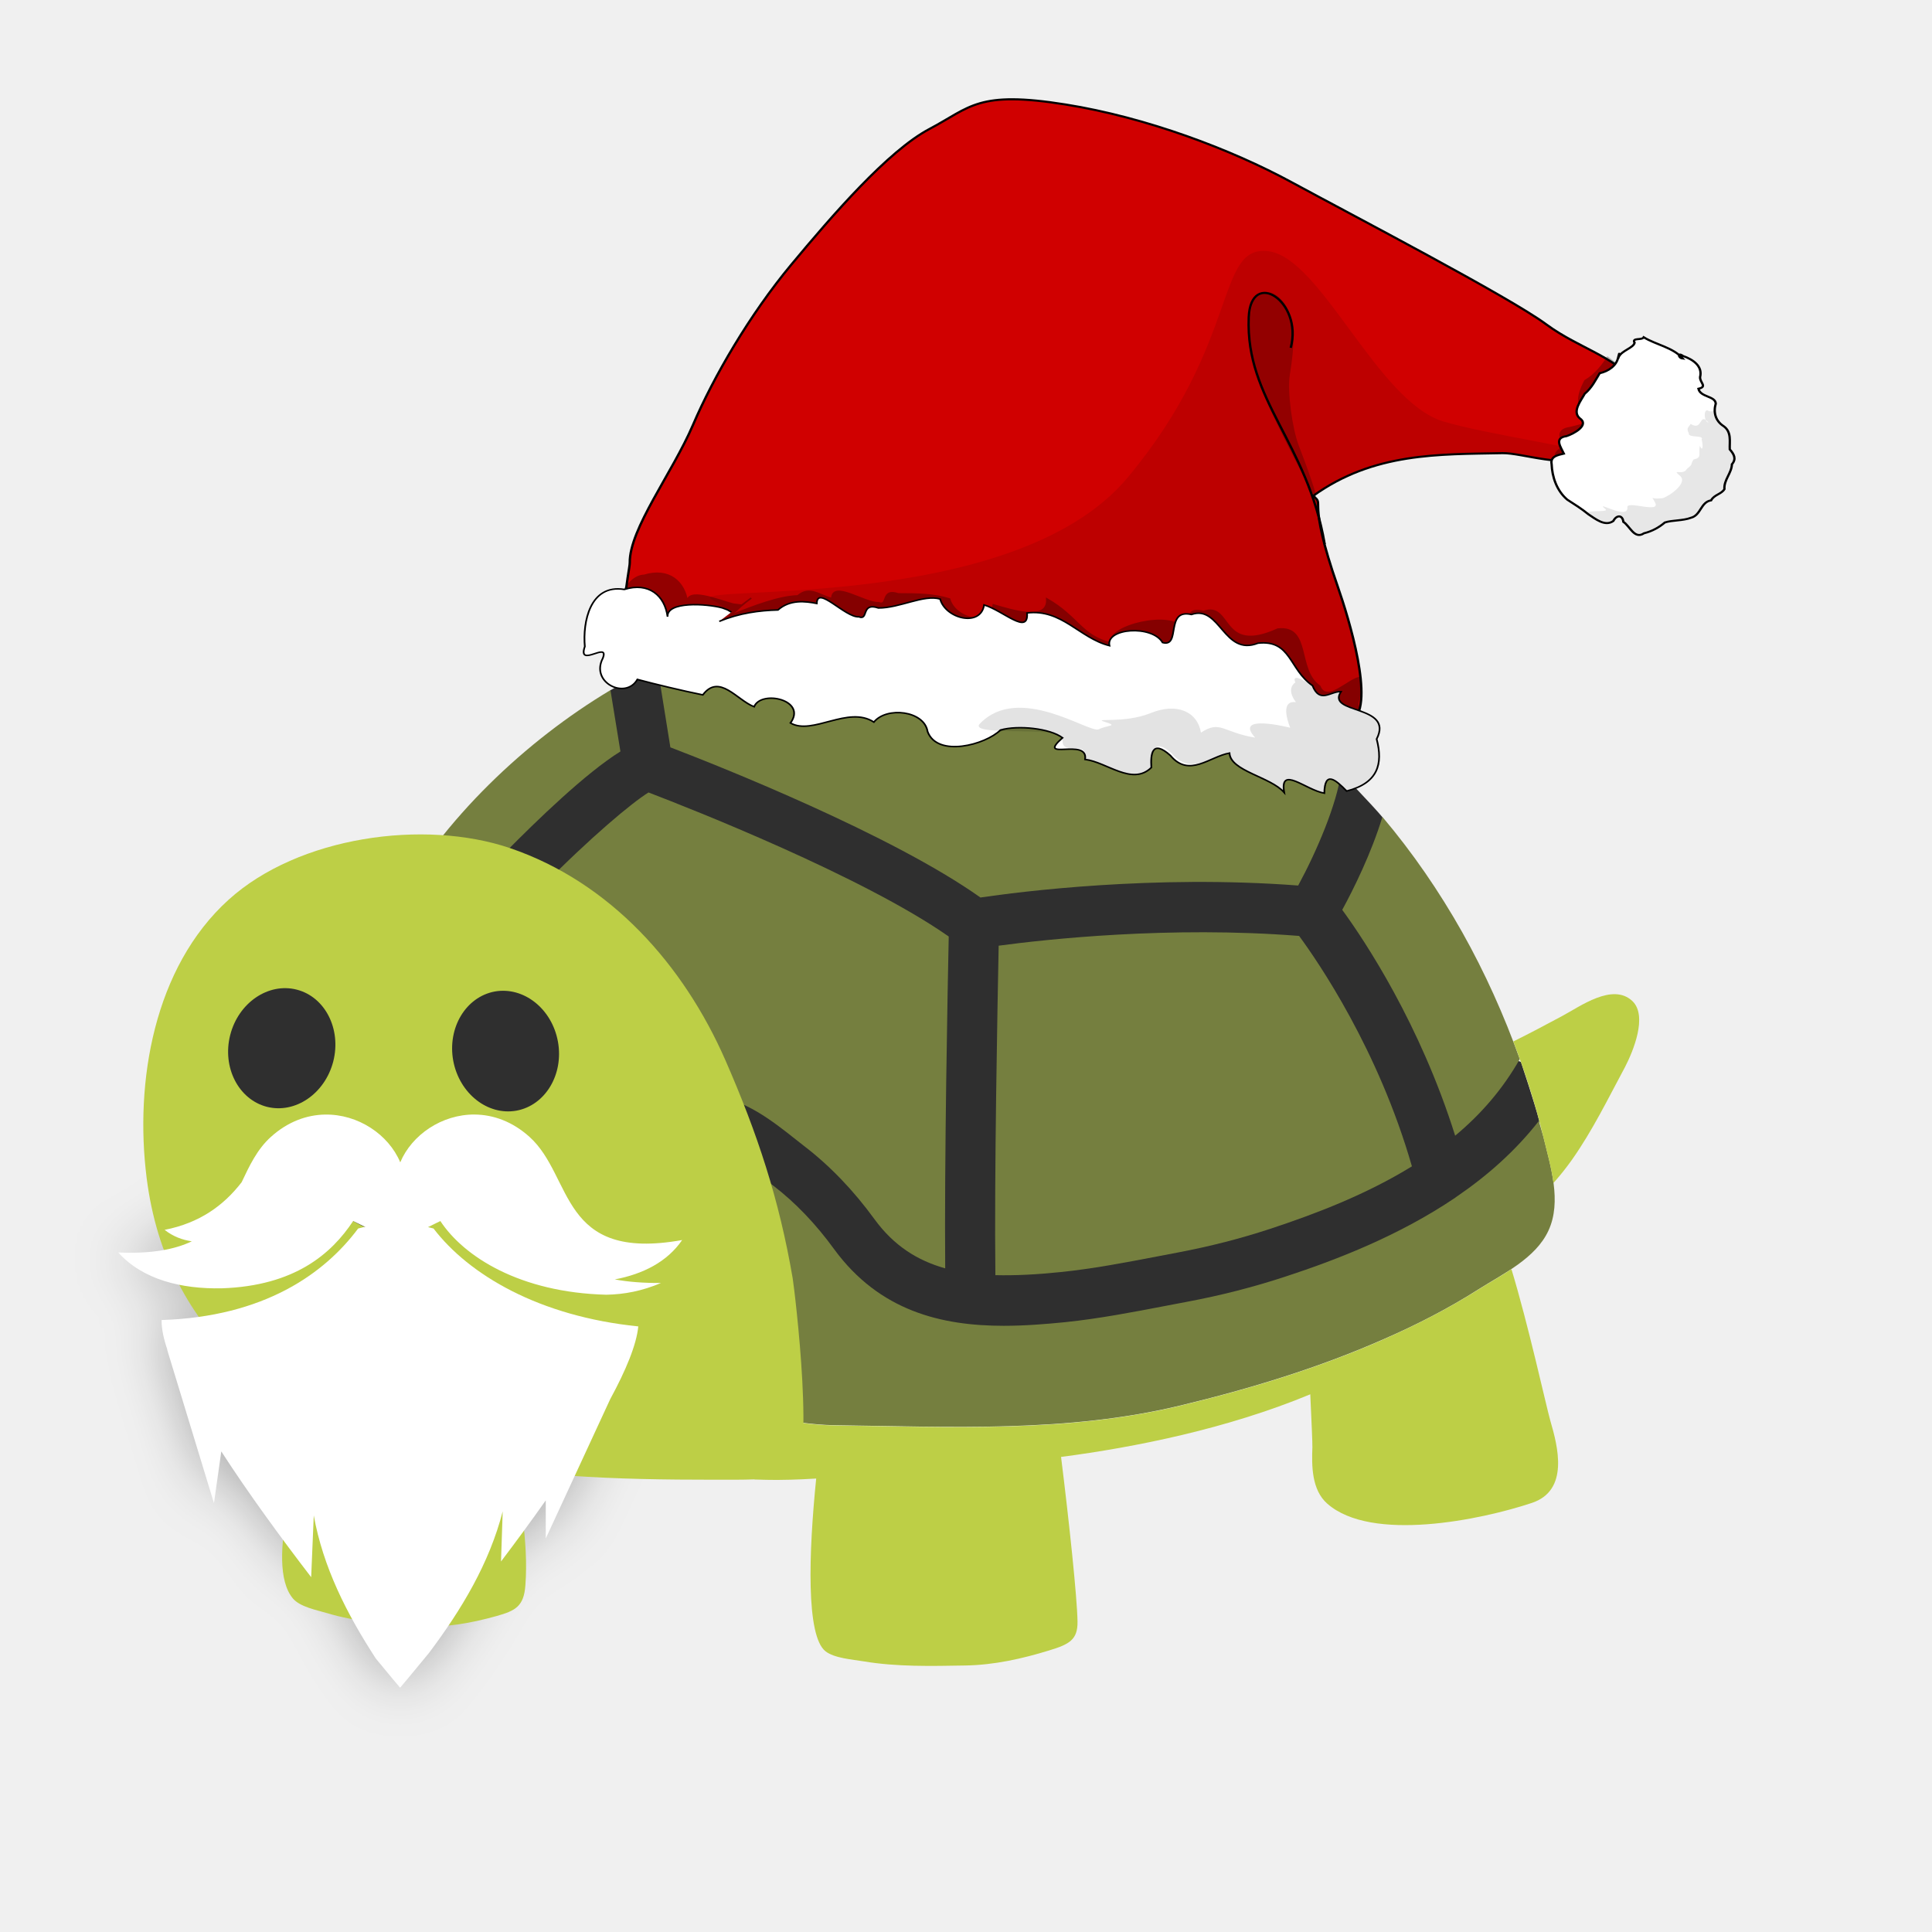
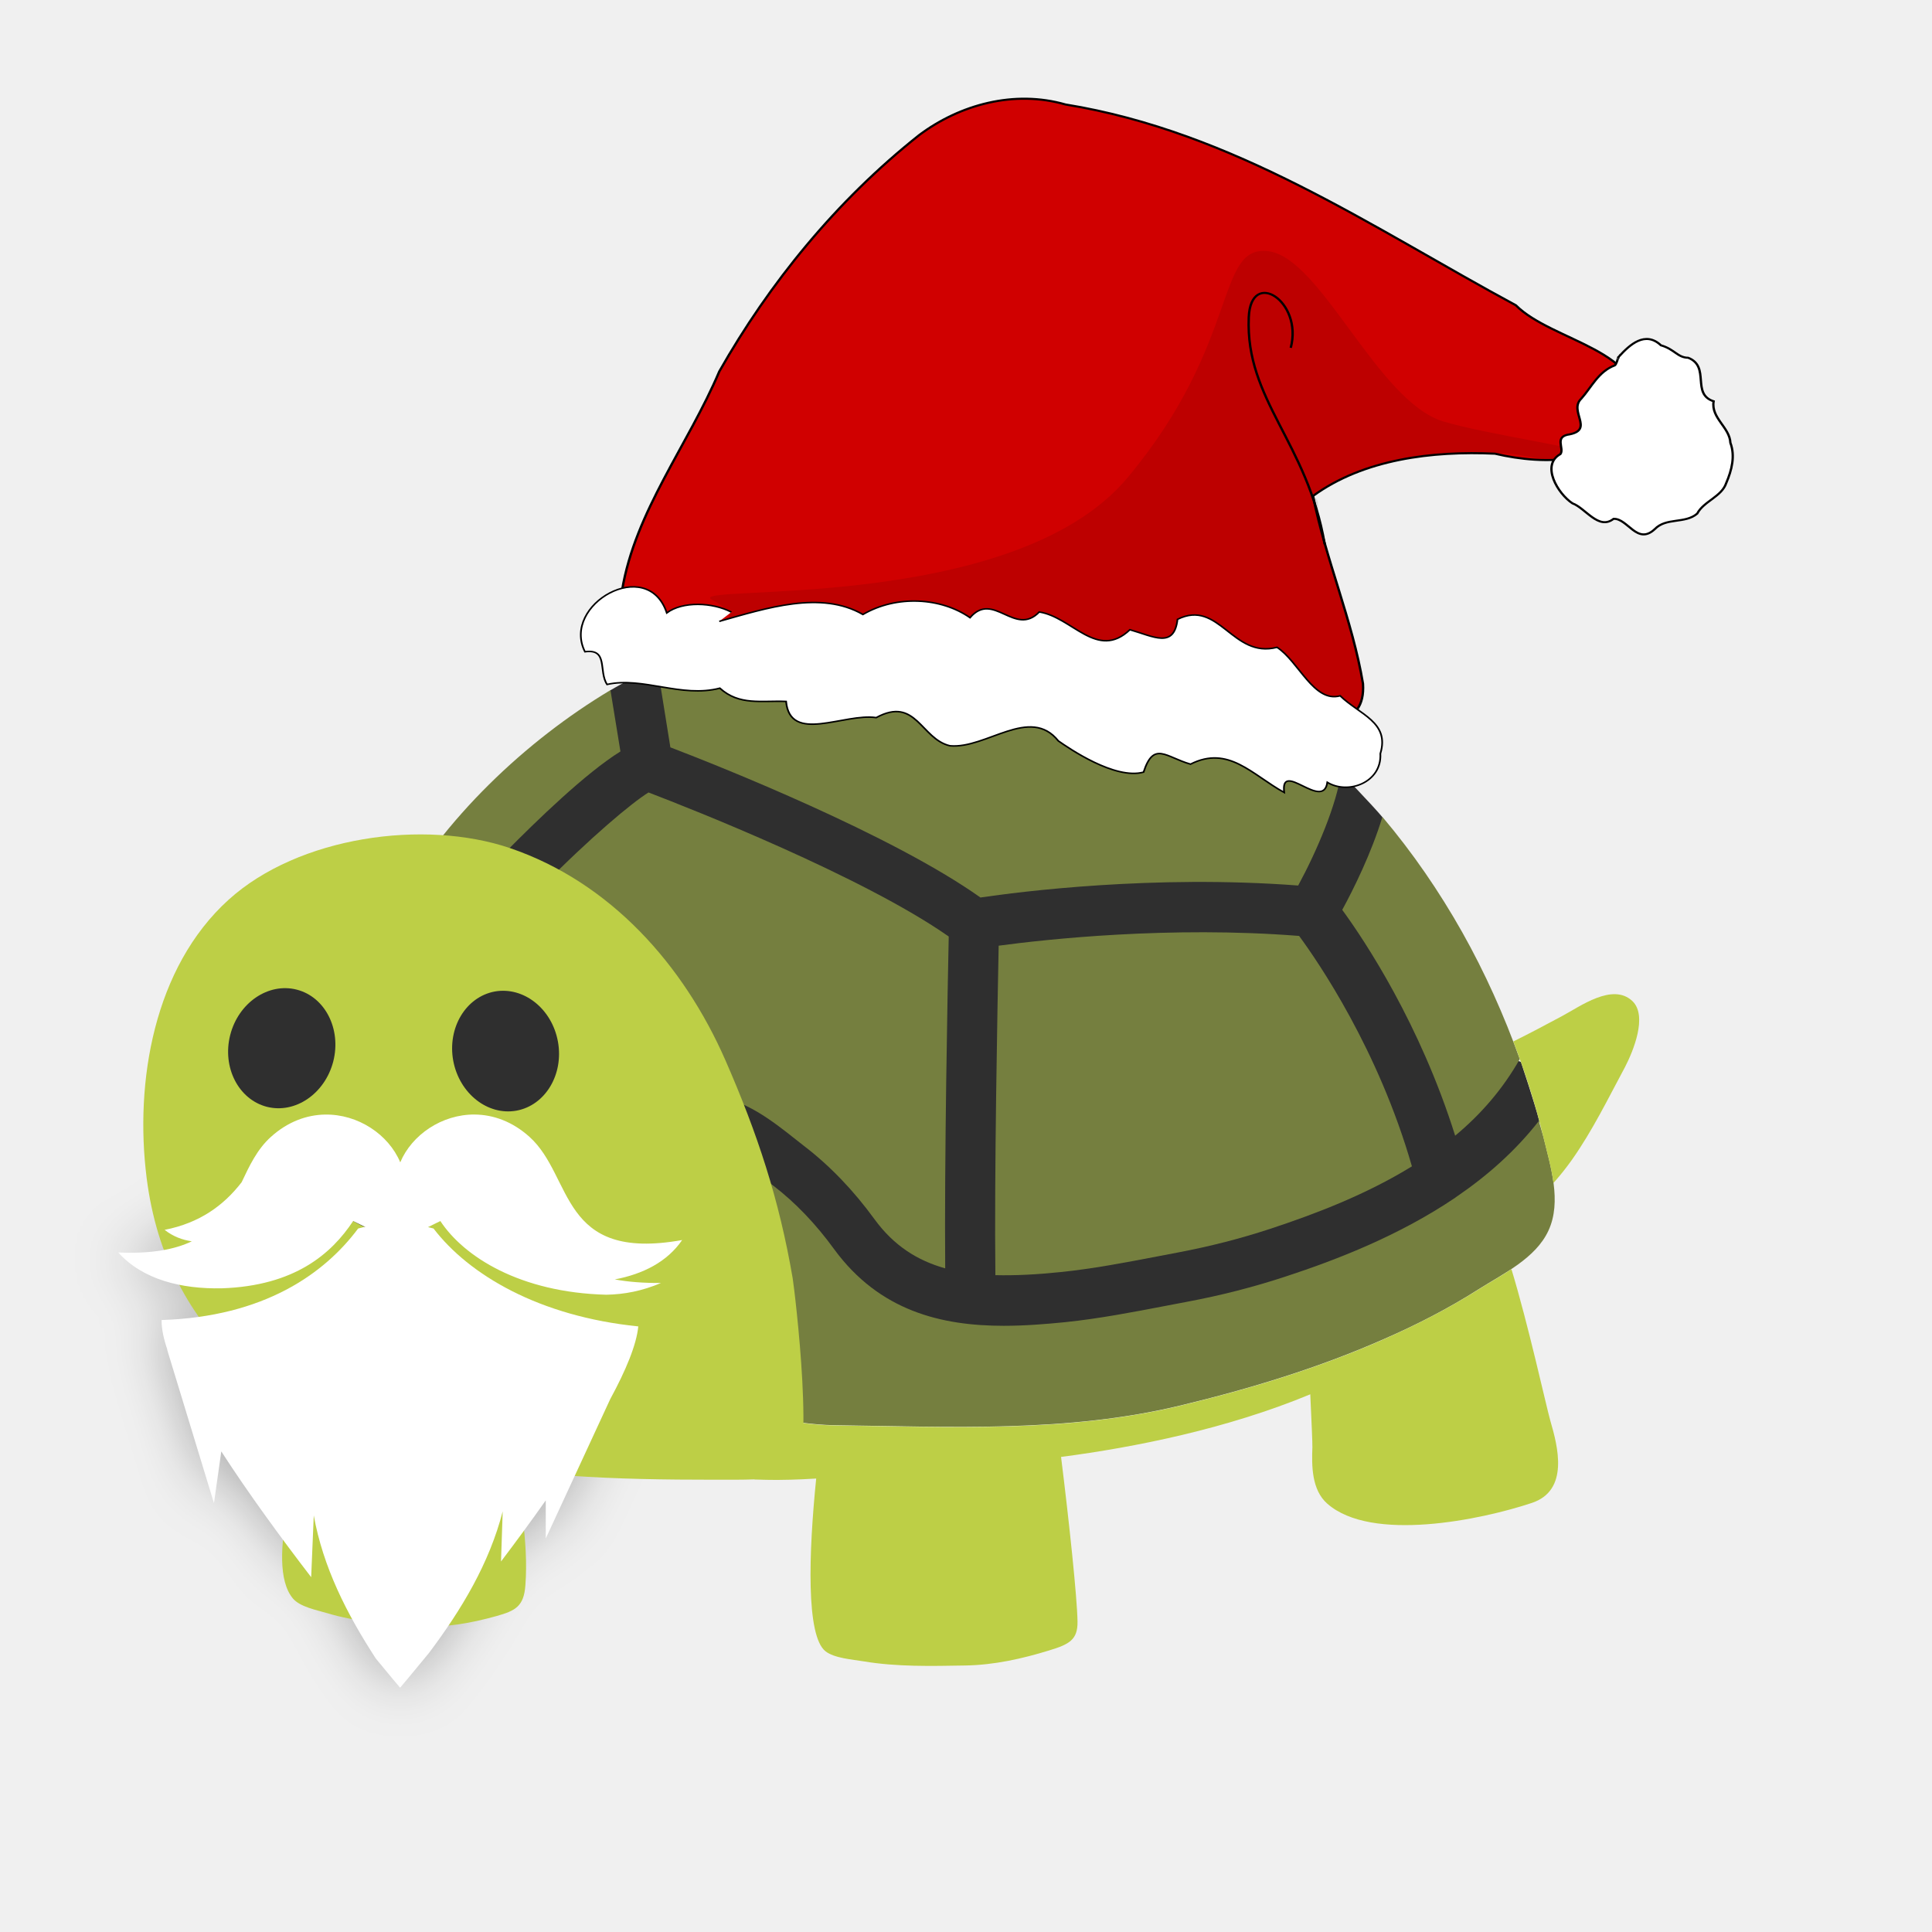
<svg xmlns="http://www.w3.org/2000/svg" width="128" height="128" style="enable-background:new 0 0 128 128;" version="1.1" id="svg4565">
  <defs id="defs4569">
    <filter style="color-interpolation-filters:sRGB" id="filter1767" x="-0.121" width="1.242" y="-0.119" height="1.238">
      <feGaussianBlur stdDeviation="1.883" id="feGaussianBlur1769" />
    </filter>
  </defs>
  <g id="g1605" style="fill:#000000;fill-opacity:1;opacity:0.3;filter:url(#filter1767)">
    <path style="fill:#000000;fill-opacity:1;stroke:none;stroke-width:0.229;stroke-miterlimit:4;stroke-dasharray:none;stroke-opacity:1" d="m 31.452,73.84 c -2.171,-0.017 -4.167,1.339 -4.934,3.168 -0.773,-1.845 -2.799,-3.205 -4.992,-3.165 -1.201,0.022 -2.453,0.464 -3.578,1.479 -0.912,0.822 -1.42,1.909 -1.94,3.006 -1.193,1.545 -2.788,2.699 -5.101,3.153 0.557,0.438 1.163,0.665 1.801,0.76 -1.128,0.538 -2.67,0.834 -4.872,0.74 1.632,1.809 4.185,2.425 6.859,2.373 4.827,-0.161 7.27,-2.29 8.701,-4.457 l 1.29,0.636 c 0.958,0.472 2.198,0.494 3.2,0 l 1.288,-0.636 c 1.566,2.374 5.29,4.736 10.996,4.882 1.199,-0.021 2.378,-0.25 3.625,-0.778 -1.178,0.008 -2.185,-0.074 -3.063,-0.236 1.856,-0.353 3.465,-1.154 4.462,-2.609 -8.152,1.461 -7.182,-4.192 -10.111,-6.833 -1.142,-1.03 -2.415,-1.472 -3.632,-1.482 z" id="path1601" />
    <path style="fill:#000000;fill-opacity:1;stroke:none;stroke-width:0.3;stroke-miterlimit:4;stroke-dasharray:none;stroke-opacity:1" d="m 23.727,81.393 c -2.232,2.992 -6.229,5.846 -13.021,6.062 -2.11e-4,0.021 0,0.043 0,0.064 0,0.538 0.138,1.187 0.387,1.922 l -0.025,-0.041 3.107,10.186 0.486,-3.426 c 1.801,2.789 3.968,5.745 5.955,8.332 l 0.172,-4.09 c 0.614,3.415 2.177,6.51 4.113,9.484 0.983,1.198 1.607,1.93 1.607,1.93 0,0 0.732,-0.859 1.883,-2.266 0.007,-0.009 0.016,-0.018 0.023,-0.027 2.187,-2.91 4.008,-5.964 4.891,-9.391 l -0.111,3.32 c 0.984,-1.3 1.992,-2.669 2.965,-4.049 v 2.525 l 4.27,-9.232 c 1.04,-1.914 1.739,-3.597 1.859,-4.818 -6.563,-0.666 -11.207,-3.406 -13.566,-6.486 -1.671,-0.448 -3.246,-0.468 -4.994,-3.2e-5 z" id="path1603" />
  </g>
  <g id="g4563" transform="matrix(0.7784667,0,0,0.7784667,9.227299,16.28096)">
    <path d="m 40.1,37.83 c 0,0 2.55,-1.48 3.98,-2.12 l 22.24,8.18 35.97,0.97 c 0,0 2.7,2.8 3.5,3.76 l 6.53,18.74 5.27,2.11 c 0,0 1.21,3.62 1.55,4.99 L 118.05,83.1 65.91,96.03 24.04,85.76 24.17,60.02 36.97,43.35 Z" style="fill:#2f2f2f" id="path4529" />
    <g id="g4561">
      <g id="g4539">
        <path d="m 73.14,59.57 c -0.1,5.06 -0.38,19.6 -0.28,28.04 1.67,0.04 3.5,-0.05 5.52,-0.26 2.7,-0.27 5.52,-0.81 8.24,-1.33 l 1.73,-0.33 c 2.79,-0.53 5.37,-1.19 7.89,-2.02 3.89,-1.28 8.19,-2.93 12.07,-5.32 -2.85,-9.93 -7.96,-17.38 -9.6,-19.61 -11,-0.87 -21.54,0.29 -25.57,0.83 z" style="fill:#757f3f" id="path4531" />
        <path d="m 102.38,56.52 c 1.95,2.67 6.63,9.73 9.61,19.22 2.18,-1.81 4.06,-3.97 5.5,-6.52 -1.34,-3.73 -2.96,-7.35 -4.9,-10.8 -1.95,-3.46 -4.22,-6.77 -6.79,-9.81 -0.95,3.11 -2.46,6.15 -3.42,7.91 z" style="fill:#757f3f" id="path4533" />
        <path d="m 45.2,42.69 c 4.26,1.63 18.85,7.43 26.39,12.78 3.25,-0.48 14.69,-1.96 27.04,-1.02 1.6,-2.95 3.28,-6.91 3.65,-9.6 C 102.13,44.7 102,44.54 101.85,44.4 96.72,39.58 90.22,36.93 83.66,34.71 74.5,31.61 64.53,30.52 54.98,32.23 c -3.78,0.68 -7.43,1.85 -10.9,3.48 z" style="fill:#757f3f" id="path4535" />
        <path d="m 119.11,74.49 c -1.99,2.55 -4.4,4.67 -6.98,6.43 -0.05,0.04 -0.11,0.07 -0.15,0.11 -4.74,3.2 -10.03,5.26 -14.4,6.69 -2.7,0.89 -5.45,1.6 -8.43,2.16 l -1.73,0.33 c -2.82,0.54 -5.72,1.1 -8.61,1.4 -1.7,0.17 -3.46,0.31 -5.23,0.31 -5.28,0 -10.58,-1.24 -14.45,-6.53 -1.56,-2.15 -3.3,-3.96 -5.15,-5.38 l -0.77,-0.6 c -1.17,-0.93 -3.36,-2.67 -4.49,-2.7 l 0.11,-4.27 c 2.56,0.07 5.15,2.12 7.04,3.62 l 0.7,0.55 c 2.17,1.66 4.2,3.76 6.01,6.25 1.63,2.23 3.62,3.5 6.01,4.17 -0.08,-9.02 0.21,-24.02 0.3,-28.24 -7.32,-5.13 -22.04,-10.92 -25.55,-12.26 -1.38,0.85 -4.94,3.81 -9.13,8.08 -0.42,0.43 -0.98,0.64 -1.53,0.64 -0.54,0 -1.08,-0.2 -1.49,-0.61 -0.84,-0.82 -0.86,-2.17 -0.03,-3.02 2.65,-2.69 6.85,-6.76 9.79,-8.58 L 40.1,37.82 c -7.16,4.28 -14.23,10.92 -18.48,18.64 -4.26,7.71 -5.7,16.48 -1.64,24.97 1.33,2.75 4,7.37 6.68,8.97 2.37,1.42 4.88,2.63 7.44,3.69 2.27,0.94 4.19,2.12 6.52,2.8 2.08,0.62 4.23,1.29 6.34,1.76 2.13,0.48 4.34,0.63 6.48,1.03 1.9,0.35 3.82,0.67 5.74,0.7 9.85,0.13 19.81,0.65 29.48,-1.69 5.88,-1.42 11.71,-3.19 17.24,-5.63 2.8,-1.22 5.53,-2.62 8.1,-4.26 2.09,-1.32 4.84,-2.62 5.93,-4.98 1.15,-2.49 0.17,-5.5 -0.44,-8.02 -0.11,-0.42 -0.26,-0.87 -0.38,-1.31 z" style="fill:#757f3f" id="path4537" />
      </g>
      <g id="g4559">
        <path d="m 29.95,98.37 c -0.98,-0.58 -2.38,-0.78 -4.28,-1.05 -2.5,-0.35 -5.22,-1.05 -7.72,-0.6 -2.15,0.39 -2.38,0.94 -3.08,2.93 -1.09,3.13 -4.26,12.51 -1.8,15.47 0.61,0.73 2.03,0.99 2.9,1.25 2.51,0.76 5.18,0.93 7.82,1.11 2.25,0.15 4.47,-0.26 6.62,-0.86 1.61,-0.45 2.32,-0.83 2.45,-2.61 0.29,-3.8 -0.56,-7.55 -0.9,-11.32 -0.24,-2.44 -0.84,-3.64 -2.01,-4.32 z" style="fill:#bdcf46" id="path4541" />
        <g id="g4547">
          <path d="m 116.78,87.1 c -0.93,0.62 -1.92,1.17 -2.79,1.72 -2.57,1.63 -5.3,3.03 -8.1,4.26 -5.53,2.44 -11.36,4.21 -17.24,5.63 -9.67,2.34 -19.63,1.82 -29.48,1.69 -1.93,-0.03 -3.85,-0.35 -5.74,-0.7 -0.53,-0.1 -1.05,-0.18 -1.58,-0.26 l 0.52,5.55 c 0,0 1.88,0.14 5.24,-0.07 -0.65,6.43 -0.86,13.37 0.78,14.69 0.74,0.6 2.31,0.71 3.27,0.87 2.82,0.47 5.74,0.4 8.64,0.35 2.47,-0.04 4.85,-0.58 7.13,-1.28 1.71,-0.52 2.45,-0.9 2.42,-2.47 -0.03,-2.01 -0.71,-8.47 -1.4,-14 6.34,-0.83 14.15,-2.4 21.21,-5.33 0.1,2.22 0.19,4.12 0.18,4.51 -0.06,1.53 -0.08,3.62 1.27,4.8 3.76,3.31 13.07,1.38 17.39,-0.06 3.22,-1.06 2.23,-4.81 1.59,-7 -0.37,-1.31 -1.86,-8.13 -3.31,-12.9 z" style="fill:#bdcf46" id="path4543" />
          <path d="m 127.07,64.28 c -1.68,-1.58 -4.44,0.46 -5.98,1.28 -1.38,0.74 -2.75,1.47 -4.15,2.16 1.01,2.65 1.89,5.35 2.55,8.11 0.3,1.23 0.68,2.58 0.87,3.93 0.05,-0.06 0.1,-0.12 0.15,-0.17 0.51,-0.58 0.97,-1.17 1.42,-1.8 1.75,-2.48 3.08,-5.22 4.51,-7.88 0.69,-1.33 1.96,-4.37 0.63,-5.63 z" style="fill:#bdcf46" id="path4545" />
        </g>
        <g id="g4557">
          <path d="m 52.38,104.99 c -1.13,0.04 -2.27,0.03 -3.44,0.03 -8.33,0 -16.27,-0.22 -24.47,-2.08 C 12.02,100.13 2.32,92.68 0.63,79.36 -0.41,71.15 1.25,61.42 7.59,55.67 c 5.95,-5.4 16.65,-6.89 23.98,-4.4 8.54,2.92 14.76,9.94 18.31,18.04 2.73,6.24 4.58,11.84 5.73,18.57 0.17,1.03 2.06,16.6 -0.15,16.89 -1.02,0.12 -2.05,0.19 -3.08,0.22 z" style="fill:#bdcf46" id="path4549" />
          <path d="m 30.25,63.47 c 2.46,-0.44 4.87,1.46 5.38,4.26 0.51,2.79 -1.07,5.43 -3.53,5.88 -2.45,0.44 -4.86,-1.46 -5.38,-4.25 -0.51,-2.8 1.07,-5.43 3.53,-5.89 z" style="fill:#2f2f2f" id="path4551" />
          <path d="m 7.74,67.17 c 0.7,-2.75 3.25,-4.48 5.66,-3.86 2.42,0.62 3.81,3.36 3.11,6.11 -0.71,2.75 -3.24,4.48 -5.66,3.86 C 8.44,72.65 7.04,69.92 7.74,67.17 Z" style="fill:#2f2f2f" id="path4553" />
          <path d="m 23.8,79.29 c -1.14,0.62 -2.12,1.28 -3.45,0.79 -0.77,-0.28 -1.5,-0.5 -2.17,-1 -0.48,-0.35 -1.02,-0.64 -1.5,-0.99 -0.25,-0.18 -0.49,-0.37 -0.74,-0.55 -0.28,-0.21 -0.38,-0.3 -0.74,-0.35 -0.29,-0.03 -0.86,-0.05 -1.08,0.19 -0.94,1.05 0.38,2.61 1.09,3.32 1.06,1.03 2.57,2.2 3.96,2.8 1.36,0.59 2.71,1.3 4.16,0.58 1.59,-0.8 2.97,-1.96 4.37,-3.03 0.92,-0.7 2.98,-1.93 2.62,-3.3 -0.25,-1 -1.41,-0.79 -2.17,-0.55 -0.96,0.29 -1.82,0.78 -2.71,1.23 -0.55,0.27 -1.09,0.57 -1.64,0.86 z" style="fill:#2f2f2f" id="path4555" />
        </g>
      </g>
    </g>
  </g>
  <g id="layer1" transform="matrix(-0.1873953,0.0153173,0.01361549,0.1665749,114.0669,-1.459277)">
-     <path d="m 234.103,28.783 c -28.101,7.734 -56.904,23.114 -77.167,38.006 -20.262,14.892 -73.191,52.416 -85.275,64.307 -11.716,11.529 -25.555,15.55 -31.611,29.756 -2.335,5.479 15.837,22.005 19.398,23.721 9.241,4.453 24.305,-3.443 31.178,-3.914 22.307,-1.53 45.167,-4.499 67.76,10.793 -4.181,4.221 2.458,-0.323 -6.088,36.693 -3.014,13.053 -9.599,46.919 -1.507,53.38 8.039,6.42 12.949,-18.606 20.937,-14.774 -0.004,0.006 -0.002,0.021 -0.005,0.026 -0.002,0.005 -0.004,0.022 -0.005,0.026 4.7e-4,0.004 -0.006,0.023 -0.005,0.026 0.003,0.003 0.021,0.003 0.025,0.005 0.024,0.007 0.078,0.004 0.129,-0.002 0.015,0.007 0.035,0.002 0.05,0.01 0.057,0.027 0.108,0.059 0.165,0.087 l 0.048,-0.127 c 3.781,-0.977 33.263,-13.966 60.176,-8.743 15.171,2.944 39.369,-5.31 53.29,-9.615 22.076,-6.828 53.068,-12.998 72.728,-13.351 14.483,-0.26 27.587,-8.459 41.521,-9.415 8.22,-0.564 0.598,-27.066 0.428,-29.866 -0.817,-13.455 -17.565,-34.13 -26.191,-52.504 -8.626,-18.373 -23.082,-41.697 -39.004,-59.986 -15.92,-18.29 -37.4,-41.972 -52.524,-49.259 -15.124,-7.287 -17.953,-13.675 -48.451,-5.282 z" style="fill:#d00000;fill-opacity:1;fill-rule:evenodd;stroke:#000000;stroke-width:0.833px;stroke-linecap:butt;stroke-linejoin:miter;stroke-opacity:1" id="path1309" />
+     <path d="m 234.103,28.783 c -58.632,16.307 -104.381,58.767 -152.412,93.883 -11.662,15.507 -45.334,22.244 -38.522,45.91 8.392,20.662 32.939,18.331 50.124,12.053 21.882,-3.167 46.259,-2.081 65.094,10.823 -2.586,25.467 -10.273,50.422 -12.143,75.801 0.27,17.813 15.426,15.231 20.523,1.962 26.439,-15.073 57.252,-10.632 85.999,-12.156 34.334,-6.93 67.154,-21.541 102.727,-21.799 18.155,-4.259 52.149,-1.407 48.268,-28.814 -6.787,-30.665 -27.393,-55.349 -40.443,-83.387 C 343.216,89.876 317.392,59.477 286.33,36.135 271.121,25.384 251.663,21.311 234.103,28.783 Z" style="fill:#d00000;fill-opacity:1;fill-rule:evenodd;stroke:#000000;stroke-width:0.833px;stroke-linecap:butt;stroke-linejoin:miter;stroke-opacity:1" id="path1309" />
    <path d="m 166.956,93.344 c -18.233,4.417 -33.848,62.691 -56.319,72.822 -14.697,6.626 -54.749,16.693 -51.188,18.409 9.241,4.453 24.305,-3.443 31.178,-3.914 22.307,-1.53 45.167,-4.499 67.76,10.793 -4.181,4.221 2.458,-0.323 -6.088,36.693 -3.014,13.053 -9.599,46.919 -1.507,53.38 8.039,6.42 12.949,-18.606 20.937,-14.774 -0.004,0.006 -0.002,0.021 -0.005,0.026 -0.002,0.005 -0.004,0.022 -0.005,0.026 4.7e-4,0.004 -0.006,0.023 -0.005,0.026 0.003,0.003 0.021,0.003 0.025,0.005 0.024,0.007 0.078,0.004 0.129,-0.002 0.015,0.007 0.035,0.002 0.05,0.01 0.057,0.027 0.108,0.059 0.165,0.087 l 0.048,-0.127 c 3.781,-0.977 33.263,-13.966 60.176,-8.743 15.171,2.944 39.369,-5.31 53.29,-9.615 22.076,-6.828 53.068,-12.998 72.728,-13.351 14.483,-0.26 27.587,-8.459 41.521,-9.415 8.22,-0.564 -51.085,4.521 -27.45,-12.576 10.485,-7.584 -104.984,15.808 -149.314,-34.777 -43.895,-50.088 -37.455,-89.506 -56.127,-84.983 z" style="opacity:0.101;fill:#0e0000;fill-opacity:1;fill-rule:evenodd;stroke:none;stroke-width:1px;stroke-linecap:butt;stroke-linejoin:miter;stroke-opacity:1" id="path5882" />
-     <path d="m 41.923,154.632 c 3.551,2.353 27.398,32.517 30.215,30.406 0.341,-3.331 -2.441,-4.642 -4.397,-5.022 2.62,-3.329 3.113,-6.811 -1.433,-7.11 -5.04,-0.89 -10.543,-1.514 -5.132,-6.936 2.498,-3.039 -0.168,-8.435 -1.702,-11.18 -4.03,-2.176 -7.066,-6.114 -8.718,-8.791" style="opacity:0.27;fill:#000000;fill-opacity:1;fill-rule:evenodd;stroke:#000000;stroke-width:0.83;stroke-linecap:butt;stroke-linejoin:miter;stroke-miterlimit:4;stroke-dasharray:none;stroke-opacity:1" id="path5878" />
-     <path d="m 365.597,219.586 c -7.451,-2.643 -16.801,-5.695 -23.39,-5.287 -4.525,-3.822 -7.998,0.888 -11.919,2.142 -0.658,-7.36 -11.511,3.112 -16.291,3.172 -3.395,1.948 -1.055,-5.801 -7.134,-2.853 -7.558,0.714 -12.232,1.233 -17.839,3.66 -1.347,8.013 -13.449,12.527 -15.26,3.744 -6.599,2.871 -18.869,8.441 -18.948,-0.642 -10.564,8.194 -10.9,15.598 -21.214,19.553 0.913,-7.092 -22.371,-10.908 -25.544,-3.465 -6.39,2.573 1.329,-9.321 -7.905,-6.052 -10.401,-3.024 -4.347,17.935 -25.554,9.366 -11.808,-0.38 -5.269,16.719 -13.061,23.882 -2.076,7.532 -11.084,-2.624 -14.729,-2.06 0.848,11.927 3.408,7.882 0.719,15.997 -1.604,10.165 -3.751,15.255 7.432,17.372 3.621,-4.904 -0.182,-2.829 0.628,6.217 6.458,-1.88 14.946,-12.64 14.075,-1.581 4.382,-6.673 18.254,-10.151 18.08,-17.339 7.022,0.737 14.902,8.579 20.83,-0.953 5.951,-7.041 14.504,-10.307 14.594,-4.869 7.234,6.756 7.957,5.387 15.478,3.668 -1.937,-8.712 17.599,-0.599 7.283,-9.272 4.098,-4.103 15.187,-6.501 21.596,-5.075 5.669,8.254 22.944,8.937 25.632,-1.747 0.564,-8.404 13.682,-11.279 18.587,-5.468 8.53,-7.479 21.984,3.388 29.324,-2.344 -6.598,-8.563 9.324,-14.158 12.298,-7.593 5.842,-3.137 11.278,-14.423 17.668,-6.343 7.35,-2.395 16.325,-5.726 22.542,-8.222 4.667,7.693 16.747,-0.221 11.511,-9.532 -2.835,-6.651 9.31,3.274 6.003,-5.164 -3.761,-9.077 -9.043,-21.692 -15.514,-21.275 -8.812,-2.202 -14.038,3.745 -14.403,12.16 -0.111,-6.141 -10.522,-0.155 -15.983,2.072 l -2.994,0.712 -3.577,-2.523" style="opacity:0.294;fill:#000000;fill-opacity:1;fill-rule:evenodd;stroke:#000000;stroke-width:0.601px;stroke-linecap:butt;stroke-linejoin:miter;stroke-opacity:1" id="path5003" />
-     <path d="m 370.524,221.831 c -7.451,-2.643 -14.356,-3.014 -20.945,-2.607 -4.525,-3.822 -9.895,-2.569 -13.816,-1.315 -0.658,-7.36 -9.614,6.569 -14.395,6.629 -3.395,1.948 -1.055,-5.801 -7.134,-2.853 -7.558,0.714 -16.319,-3.972 -21.925,-1.545 -1.347,8.013 -13.449,12.527 -15.26,3.744 -6.599,2.871 -14.782,13.647 -14.862,4.564 -12.385,-0.543 -17.69,11.633 -28.004,15.588 0.913,-7.092 -15.581,-6.943 -18.755,0.5 -6.39,2.573 -1.699,-13.439 -10.933,-10.17 -10.401,-3.024 -10.117,17.697 -22.525,13.484 -11.808,-0.38 -10.159,11.358 -17.951,18.521 -2.076,7.532 -6.194,2.737 -9.839,3.301 5.999,8.514 -18.393,6.74 -11.152,19.87 -1.604,10.165 0.849,17.472 12.032,19.589 3.621,-4.904 7.089,-8.919 7.899,0.127 6.458,-1.88 14.946,-12.64 14.075,-1.581 4.382,-6.673 18.254,-10.151 18.08,-17.339 7.022,0.737 14.902,8.579 20.83,-0.953 5.951,-7.041 6.934,-1.296 7.023,4.142 7.234,6.757 15.528,-3.624 23.049,-5.343 -1.937,-8.712 17.599,-0.599 7.283,-9.272 4.098,-4.103 15.187,-6.501 21.596,-5.075 5.623,5.334 22.944,8.937 25.632,-1.747 0.564,-8.404 13.682,-11.279 18.587,-5.468 8.53,-7.479 21.984,3.389 29.324,-2.344 -6.598,-8.563 9.324,-14.158 12.298,-7.593 5.842,-3.137 11.278,-14.423 17.668,-6.343 7.35,-2.395 16.325,-5.726 22.542,-8.222 4.667,7.693 16.747,-0.221 11.511,-9.532 -2.835,-6.651 9.31,3.274 6.003,-5.164 0.074,-9.656 -3.563,-24.6 -15.514,-21.275 -8.812,-2.202 -14.038,3.745 -14.403,12.16 -0.111,-6.141 -14.026,-3.924 -19.486,-1.697 l -1.789,0.946 -1.279,1.012" style="fill:#ffffff;fill-opacity:1;fill-rule:evenodd;stroke:#000000;stroke-width:0.601px;stroke-linecap:butt;stroke-linejoin:miter;stroke-opacity:1" id="path1307" />
+     <path d="m 370.524,221.831 c -17.052,-3.728 -36.609,-9 -50.65,1.917 -12.472,-6.713 -27.963,-4.147 -37.524,4.723 -8.977,-10.003 -15.184,9.182 -24.475,-0.013 -11.469,3.079 -18.956,21.135 -31.331,9.935 -8.156,3.455 -14.947,8.984 -17.017,-2.569 -15.237,-6.794 -18.172,17.437 -34.143,14.27 -7.207,6.219 -11.342,23.238 -20.788,21.201 -6.227,8.035 -16.745,12.001 -12.451,24.133 0.268,11.517 12.556,15.275 19.446,9.632 2.301,11.38 15.947,-10.656 15.444,2.617 10.835,-8.082 18.194,-20.567 32.084,-14.214 8.556,-3.629 12.232,-10.42 16.716,1.634 10.294,2.199 25.6,-11.891 29.038,-15.092 8.951,-14.92 25.515,0.907 38.192,-1.568 10.015,-3.568 10.465,-20.802 25.104,-13.514 11.083,-2.918 31,7.659 31.189,-9.309 8.721,-1.195 16.526,0.209 22.884,-7.373 13.781,2.718 26.713,-7.138 39.498,-5.114 2.686,-5.51 -1.556,-14.143 6.825,-13.637 7.035,-19.457 -24.768,-36.064 -29.856,-12.697 -5.859,-4.136 -16.363,-2.752 -22.716,1.776" style="fill:#ffffff;fill-opacity:1;fill-rule:evenodd;stroke:#000000;stroke-width:0.601px;stroke-linecap:butt;stroke-linejoin:miter;stroke-opacity:1" id="path1307" />
    <path d="m 155.68,210.888 c 3.14,-40.847 23.785,-59.45 20.151,-92.121 -2.148,-19.31 -19.537,-4.673 -13.869,13.442" style="fill:none;fill-opacity:0.75;fill-rule:evenodd;stroke:#000000;stroke-width:0.833px;stroke-linecap:butt;stroke-linejoin:miter;stroke-opacity:1" id="path3126" />
-     <path d="m 163.978,266.619 c -2.076,7.532 -6.194,2.737 -9.839,3.301 5.999,8.514 -18.393,6.74 -11.152,19.87 -1.604,10.165 0.849,17.472 12.032,19.589 3.621,-4.904 7.089,-8.919 7.899,0.127 6.458,-1.88 14.946,-12.64 14.075,-1.581 4.382,-6.673 18.254,-10.151 18.08,-17.339 7.022,0.737 14.566,7.35 20.493,-2.183 5.951,-7.041 7.27,-0.066 7.36,5.372 7.234,6.757 15.528,-3.624 23.049,-5.343 -1.937,-8.712 8.866,-1.545 7.283,-9.272 -1.037,-5.06 33.645,-3.562 28.657,-8.51 -14.906,-14.787 -38.191,7.492 -41.56,6.07 -3.369,-1.422 -7.091,-0.56 -2.385,-2.719 4.706,-2.16 -6.742,1.392 -16.277,-1.994 -9.535,-3.387 -16.514,0.895 -17.151,9.343 -7.182,-4.467 -7.696,0.607 -18.885,3.718 7.129,-10.423 -12.6,-2.769 -12.6,-2.769 0,0 3.437,-11.428 -2.739,-9.92 3.321,-5.964 -0.365,-7.802 -0.365,-7.802 0,0 1.819,-5.122 -5.973,2.041 z" style="opacity:0.112;fill:#000000;fill-opacity:1;fill-rule:evenodd;stroke:none;stroke-width:0.722px;stroke-linecap:butt;stroke-linejoin:miter;stroke-opacity:1" id="path3249" />
-     <path d="m 46.945,146.245 c -1.302,-2.318 -5.358,-2.957 -5.879,-4.923 0.906,-2.283 -2.659,-0.627 -3.362,-1.882 -4.194,3.434 -9.985,4.92 -13.093,9.643 1.653,-0.362 1.649,-2.779 -0.157,-0.996 -3.401,1.69 -6.688,4.658 -5.409,8.893 0.31,2.173 -2.426,4.043 0.914,4.558 -0.435,3.479 -5.655,3.333 -5.658,6.404 1.155,3.349 0.647,6.84 -2.101,9.19 -2.718,2.542 -1.599,6.283 -1.5,9.371 -1.367,2.065 -2.136,3.986 -0.335,5.953 0.381,3.548 3.327,5.898 3.349,9.589 1.24,1.935 3.727,1.815 4.997,4.002 3.71,0.315 3.983,5.496 7.517,6.215 3.036,0.99 6.629,0.304 9.364,1.03 2.244,1.819 4.819,3.087 7.644,3.598 3.551,2.26 4.758,-3.365 6.907,-5.176 0.111,-2.832 2.146,-3.052 3.509,-0.668 3.101,2.102 6.314,-1.518 8.537,-3.434 2.173,-2.369 4.612,-4.42 7.032,-6.497 3.436,-3.879 4.656,-9.43 4.464,-14.535 0.341,-3.199 -2.634,-3.376 -4.591,-3.742 0.885,-2.682 3.113,-6.542 -1.433,-6.829 -2.607,-0.681 -8.517,-3.594 -5.132,-6.662 2.498,-2.919 -0.94,-6.848 -2.474,-9.484 -2.656,-2.114 -4.2,-5.059 -5.851,-7.63 -3.198,-0.51 -6.194,-2.453 -7.01,-5.845 -0.854,-2.694 -0.236,-0.699 0.033,0.612" style="fill:#ffffff;fill-opacity:1;fill-rule:evenodd;stroke:#000000;stroke-width:0.814;stroke-linecap:butt;stroke-linejoin:miter;stroke-miterlimit:4;stroke-dasharray:none;stroke-opacity:1" id="path2251" />
-     <path d="m 20.405,181.846 c -1.601,-1.968 4.721,-1.041 4.2,-3.007 0.906,-2.283 -0.178,-2.378 -0.881,-3.634 -4.194,3.434 -3.207,-4.701 -6.315,0.022 1.653,-0.362 1.381,-6.334 -0.425,-4.551 -3.401,1.69 -2.681,-5.806 -2.684,-2.735 1.155,3.349 0.647,6.84 -2.101,9.19 -2.718,2.542 -1.599,6.283 -1.5,9.371 -1.367,2.065 -2.136,3.986 -0.335,5.953 0.381,3.548 3.327,5.898 3.349,9.589 1.24,1.935 3.727,1.815 4.997,4.002 3.71,0.315 3.983,5.496 7.517,6.215 3.036,0.99 6.629,0.304 9.364,1.03 2.244,1.819 4.819,3.087 7.644,3.598 3.551,2.26 4.758,-3.365 6.907,-5.176 0.111,-2.832 2.146,-3.052 3.509,-0.668 3.101,2.102 6.314,-1.518 8.537,-3.434 2.173,-2.369 -8.346,0.359 -5.926,-1.718 3.436,-3.879 -7.752,5.414 -7.945,0.308 0.341,-3.199 -12.37,4.071 -9.679,-1.554 0.885,-2.682 1.536,-0.748 -3.01,-1.035 -2.607,-0.681 -9.804,-5.494 -6.419,-8.562 2.498,-2.919 -1.342,0.456 -2.876,-2.18 -2.656,-2.114 -0.96,-0.95 -2.611,-3.521 -3.198,-0.51 -1.792,-1.817 -2.607,-5.209 -1.383,3.98 -0.982,-3.605 -0.712,-2.294 z" style="opacity:0.096;fill:#000000;fill-opacity:1;fill-rule:evenodd;stroke:none;stroke-width:0.996;stroke-linecap:butt;stroke-linejoin:miter;stroke-miterlimit:4;stroke-dasharray:none;stroke-opacity:1" id="path4128" />
-     <path d="m 157.67,192.362 c 0,0 13.145,-33.512 16.303,-46.882 2.955,-12.509 2.573,-31.603 -1.853,-35.137 -4.426,-3.534 -10.247,2.578 -10.861,9.816 -0.614,7.238 -1.127,9.062 1.843,22.867 1.347,6.259 0.674,21.093 -1.157,28.095 -1.831,7.001 -5.827,22.946 -4.276,21.241 z" style="fill:#000000;fill-opacity:0.223;fill-rule:evenodd;stroke:none;stroke-width:1px;stroke-linecap:butt;stroke-linejoin:miter;stroke-opacity:1" id="path5880" />
+     <path d="m 46.945,146.245 c -4.138,-4.33 -9.92,-9.42 -15.069,-3.07 -4.686,1.984 -5.476,5.408 -9.205,5.796 -7.658,4.206 0.09,14.396 -7.686,18.016 1.473,6.503 -4.887,10.766 -4.698,16.961 -1.352,5.369 0.301,10.821 2.609,15.719 2,5.305 8.399,6.449 11.085,11.17 4.545,3.724 11.013,0.432 15.356,4.771 6.661,5.906 9.151,-5.195 14.166,-5.41 5.597,4.156 9.508,-5.135 14.005,-7.46 4.84,-4.239 10.104,-16.204 2.793,-19.84 -1.627,-2.172 1.923,-7.194 -3.888,-7.5 -8.594,-1.201 -0.143,-9.278 -5.033,-13.736 -3.96,-4.264 -6.805,-10.179 -12.726,-12.052 -0.985,-0.584 -2.445,-6.936 -1.426,-2.612" style="fill:#ffffff;fill-opacity:1;fill-rule:evenodd;stroke:#000000;stroke-width:0.814;stroke-linecap:butt;stroke-linejoin:miter;stroke-miterlimit:4;stroke-dasharray:none;stroke-opacity:1" id="path2251" />
  </g>
  <g id="g1599">
    <path id="path1519" d="m 31.452,73.84 c -2.171,-0.017 -4.167,1.339 -4.934,3.168 -0.773,-1.845 -2.799,-3.205 -4.992,-3.165 -1.201,0.022 -2.453,0.464 -3.578,1.479 -0.912,0.822 -1.42,1.909 -1.94,3.006 -1.193,1.545 -2.788,2.699 -5.101,3.153 0.557,0.438 1.163,0.665 1.801,0.76 -1.128,0.538 -2.67,0.834 -4.872,0.74 1.632,1.809 4.185,2.425 6.859,2.373 4.827,-0.161 7.27,-2.29 8.701,-4.457 l 1.29,0.636 c 0.958,0.472 2.198,0.494 3.2,0 l 1.288,-0.636 c 1.566,2.374 5.29,4.736 10.996,4.882 1.199,-0.021 2.378,-0.25 3.625,-0.778 -1.178,0.008 -2.185,-0.074 -3.063,-0.236 1.856,-0.353 3.465,-1.154 4.462,-2.609 -8.152,1.461 -7.182,-4.192 -10.111,-6.833 -1.142,-1.03 -2.415,-1.472 -3.632,-1.482 z" style="fill:#ffffff;fill-opacity:1;stroke:none;stroke-width:0.229;stroke-miterlimit:4;stroke-dasharray:none;stroke-opacity:1" />
    <path id="path1413" d="m 23.727,81.393 c -2.232,2.992 -6.229,5.846 -13.021,6.062 -2.11e-4,0.021 0,0.043 0,0.064 0,0.538 0.138,1.187 0.387,1.922 l -0.025,-0.041 3.107,10.186 0.486,-3.426 c 1.801,2.789 3.968,5.745 5.955,8.332 l 0.172,-4.09 c 0.614,3.415 2.177,6.51 4.113,9.484 0.983,1.198 1.607,1.93 1.607,1.93 0,0 0.732,-0.859 1.883,-2.266 0.007,-0.009 0.016,-0.018 0.023,-0.027 2.187,-2.91 4.008,-5.964 4.891,-9.391 l -0.111,3.32 c 0.984,-1.3 1.992,-2.669 2.965,-4.049 v 2.525 l 4.27,-9.232 c 1.04,-1.914 1.739,-3.597 1.859,-4.818 -6.563,-0.666 -11.207,-3.406 -13.566,-6.486 -1.671,-0.448 -3.246,-0.468 -4.994,-3.2e-5 z" style="fill:#ffffff;fill-opacity:1;stroke:none;stroke-width:0.3;stroke-miterlimit:4;stroke-dasharray:none;stroke-opacity:1" />
  </g>
-   <path id="path1500" d="m -31.25,20.335 c -2.876,-0.022 -5.521,1.726 -6.537,4.087 -1.024,-2.381 -3.707,-4.137 -6.613,-4.084 -1.592,0.029 -3.249,0.6 -4.74,1.909 -1.208,1.061 -1.882,2.463 -2.571,3.879 -1.58,1.994 -3.694,3.482 -6.758,4.067 0.737,0.565 1.541,0.859 2.386,0.981 -1.495,0.694 -3.537,1.078 -6.455,0.956 2.162,2.334 5.545,3.128 9.088,3.062 6.395,-0.207 9.632,-2.955 11.527,-5.752 l 1.708,0.82 c -2.147,3.17 -6.23,6.34 -13.407,6.569 -2.11e-4,0.021 0,0.043 0,0.064 0,0.538 0.139,1.188 0.388,1.923 l -0.026,-0.041 3.107,10.185 0.487,-3.425 c 1.801,2.789 3.968,5.744 5.955,8.331 l 0.171,-4.09 c 0.614,3.415 2.178,6.51 4.114,9.484 0.983,1.198 1.606,1.931 1.606,1.931 0,0 0.732,-0.859 1.883,-2.266 0.007,-0.009 0.016,-0.019 0.023,-0.028 2.187,-2.91 4.009,-5.963 4.891,-9.39 l -0.112,3.319 c 0.984,-1.3 1.993,-2.668 2.966,-4.048 v 2.524 l 4.269,-9.232 c 1.04,-1.914 1.739,-3.596 1.86,-4.818 -6.922,-0.702 -11.714,-3.711 -13.937,-6.993 l 1.708,-0.82 c 2.075,3.063 7.009,6.111 14.569,6.3 1.589,-0.027 3.15,-0.321 4.802,-1.003 -1.561,0.01 -2.894,-0.096 -4.058,-0.305 2.458,-0.455 4.59,-1.489 5.912,-3.366 -10.801,1.885 -9.516,-5.41 -13.397,-8.819 -1.514,-1.329 -3.199,-1.899 -4.812,-1.912 z" style="fill:#ffffff;fill-opacity:1;stroke:#000000;stroke-width:0.3;stroke-miterlimit:4;stroke-dasharray:none;stroke-opacity:1" />
  <g id="g1775" transform="translate(-61.5,-98.5)">
    <path style="fill:#ffffff;fill-opacity:1;stroke:none;stroke-width:0.229;stroke-miterlimit:4;stroke-dasharray:none;stroke-opacity:1" d="m 31.452,73.84 c -2.171,-0.017 -4.167,1.339 -4.934,3.168 -0.773,-1.845 -2.799,-3.205 -4.992,-3.165 -1.201,0.022 -2.453,0.464 -3.578,1.479 -0.912,0.822 -1.42,1.909 -1.94,3.006 -1.193,1.545 -2.788,2.699 -5.101,3.153 0.557,0.438 1.163,0.665 1.801,0.76 -1.128,0.538 -2.67,0.834 -4.872,0.74 1.632,1.809 4.185,2.425 6.859,2.373 4.827,-0.161 7.27,-2.29 8.701,-4.457 l 1.29,0.636 c 0.958,0.472 2.198,0.494 3.2,0 l 1.288,-0.636 c 1.566,2.374 5.29,4.736 10.996,4.882 1.199,-0.021 2.378,-0.25 3.625,-0.778 -1.178,0.008 -2.185,-0.074 -3.063,-0.236 1.856,-0.353 3.465,-1.154 4.462,-2.609 -8.152,1.461 -7.182,-4.192 -10.111,-6.833 -1.142,-1.03 -2.415,-1.472 -3.632,-1.482 z" id="path1771" />
    <path style="fill:#ffffff;fill-opacity:1;stroke:none;stroke-width:0.3;stroke-miterlimit:4;stroke-dasharray:none;stroke-opacity:1" d="m 23.727,81.393 c -2.232,2.992 -6.229,5.846 -13.021,6.062 -2.11e-4,0.021 0,0.043 0,0.064 0,0.538 0.138,1.187 0.387,1.922 l -0.025,-0.041 3.107,10.186 0.486,-3.426 c 1.801,2.789 3.968,5.745 5.955,8.332 l 0.172,-4.09 c 0.614,3.415 2.177,6.51 4.113,9.484 0.983,1.198 1.607,1.93 1.607,1.93 0,0 0.732,-0.859 1.883,-2.266 0.007,-0.009 0.016,-0.018 0.023,-0.027 2.187,-2.91 4.008,-5.964 4.891,-9.391 l -0.111,3.32 c 0.984,-1.3 1.992,-2.669 2.965,-4.049 v 2.525 l 4.27,-9.232 c 1.04,-1.914 1.739,-3.597 1.859,-4.818 -6.563,-0.666 -11.207,-3.406 -13.566,-6.486 -1.671,-0.448 -3.246,-0.468 -4.994,-3.2e-5 z" id="path1773" />
  </g>
</svg>
